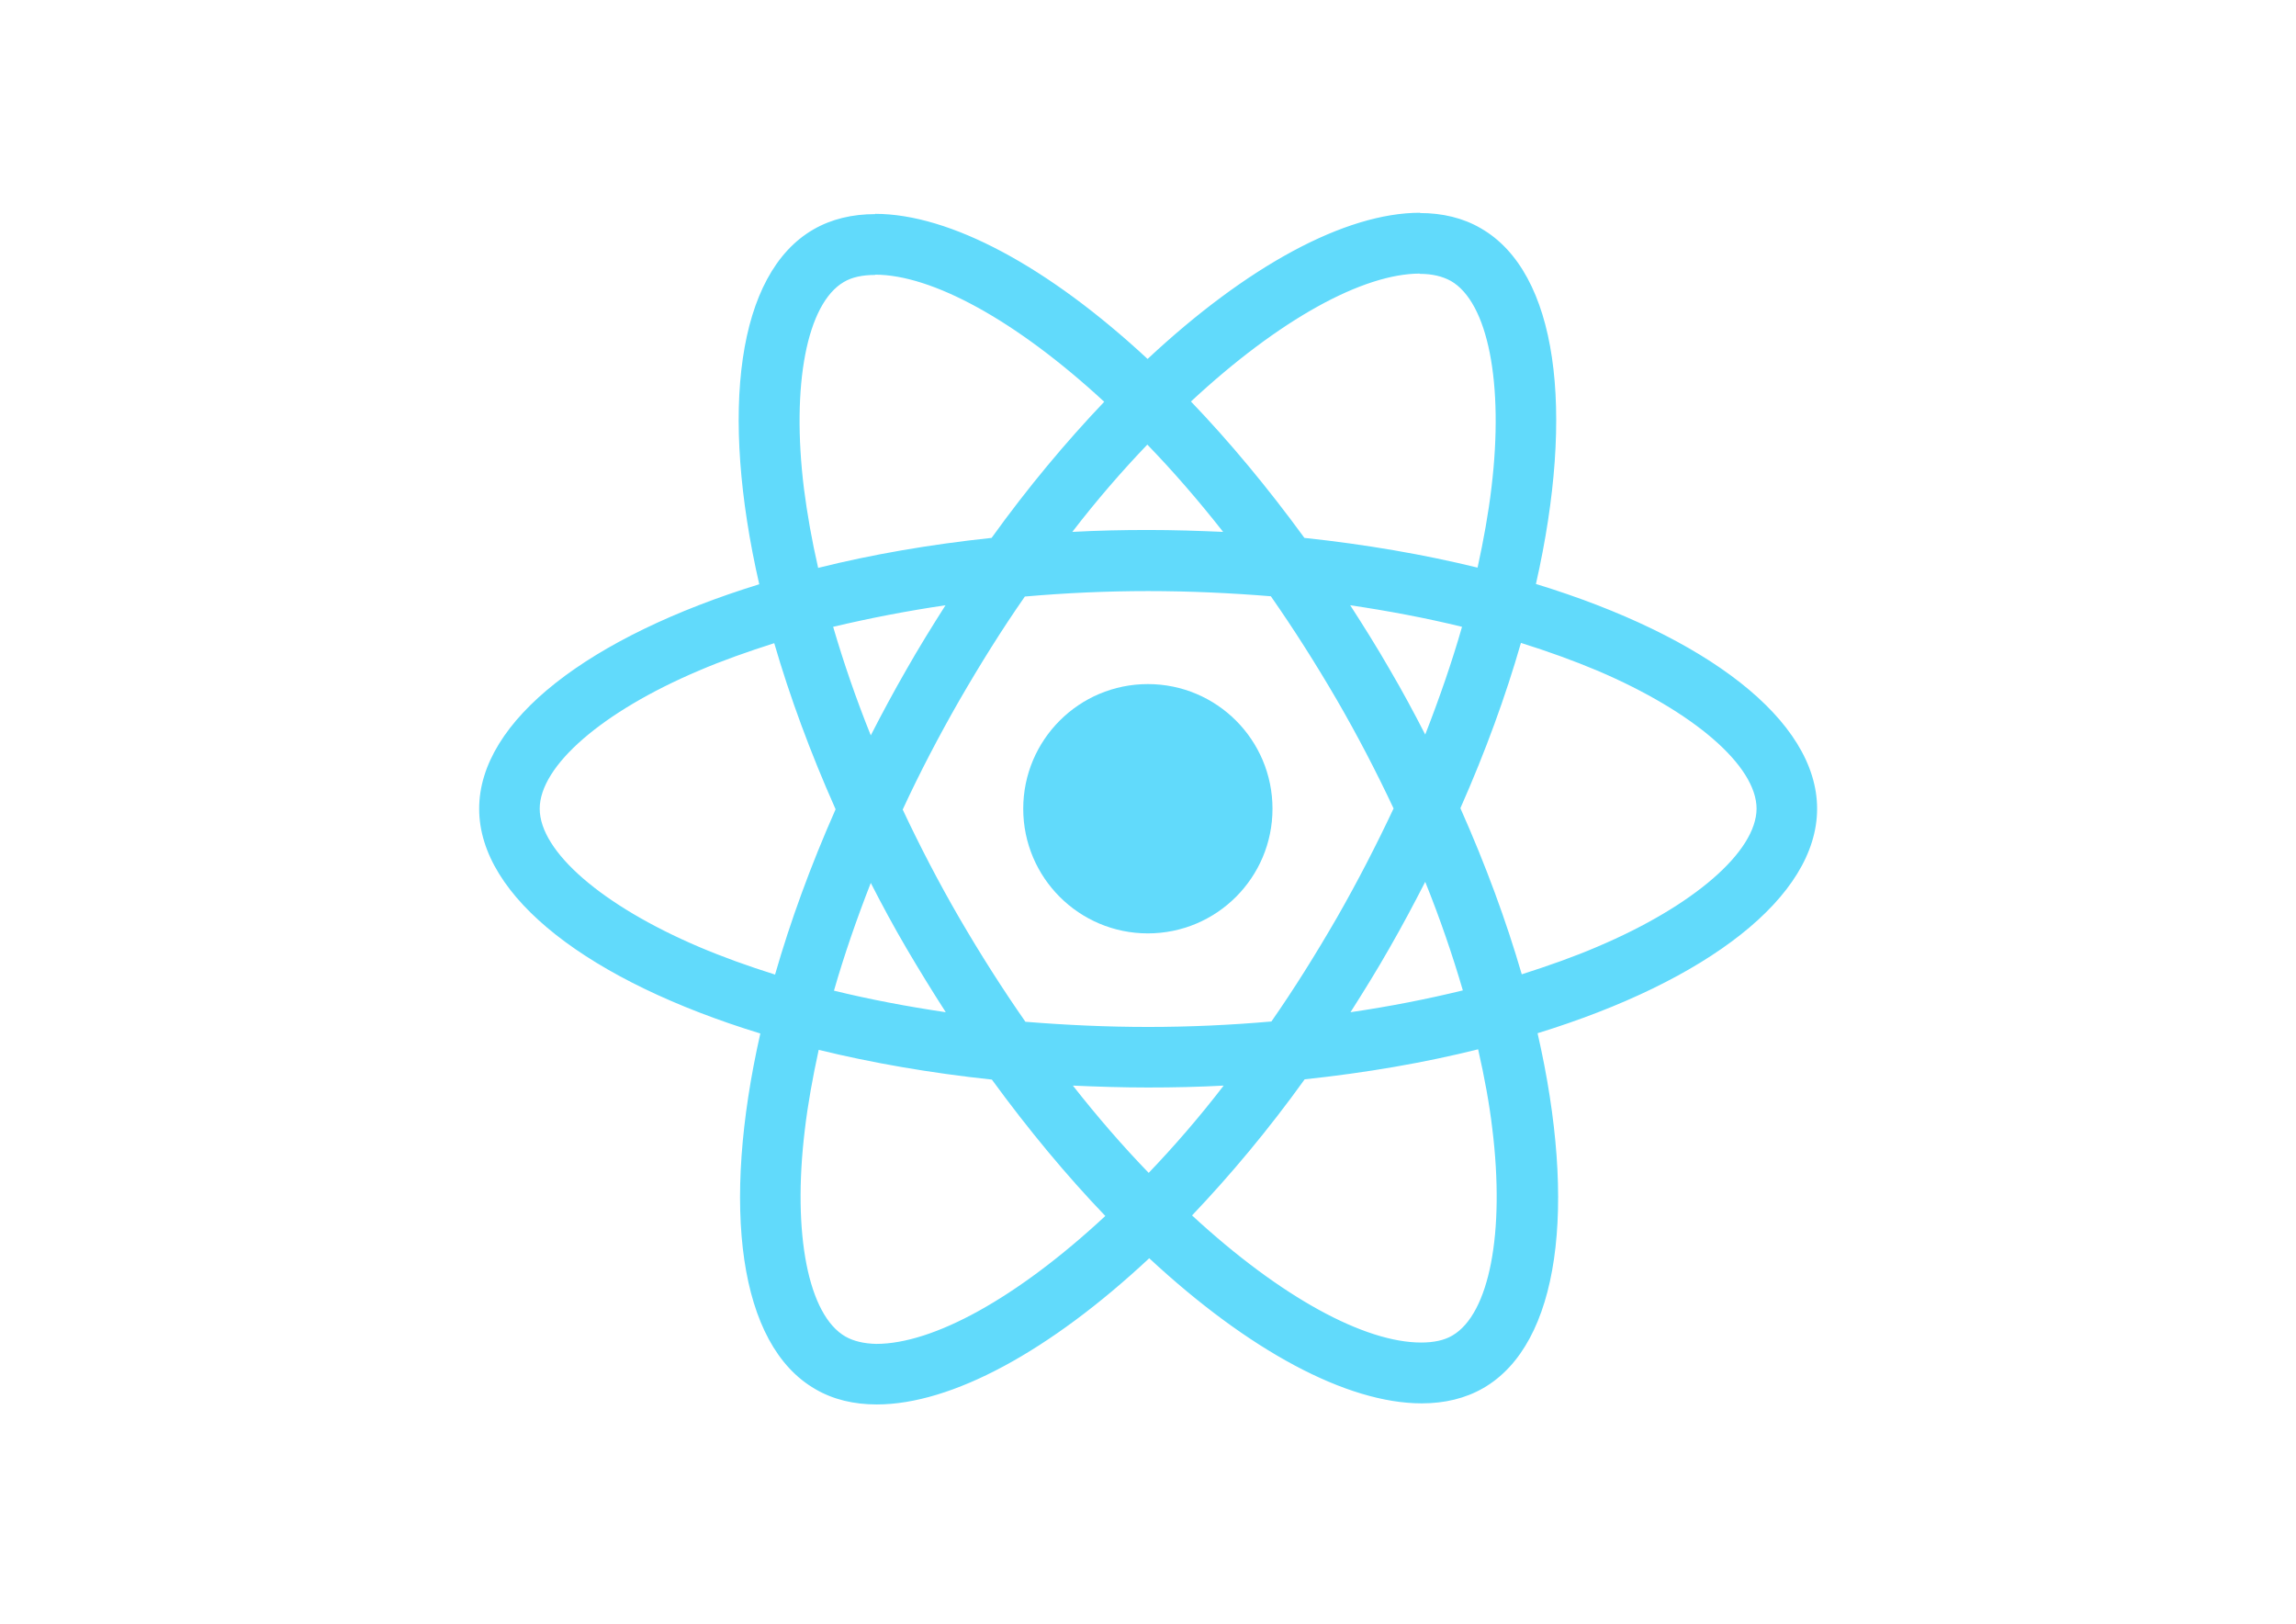
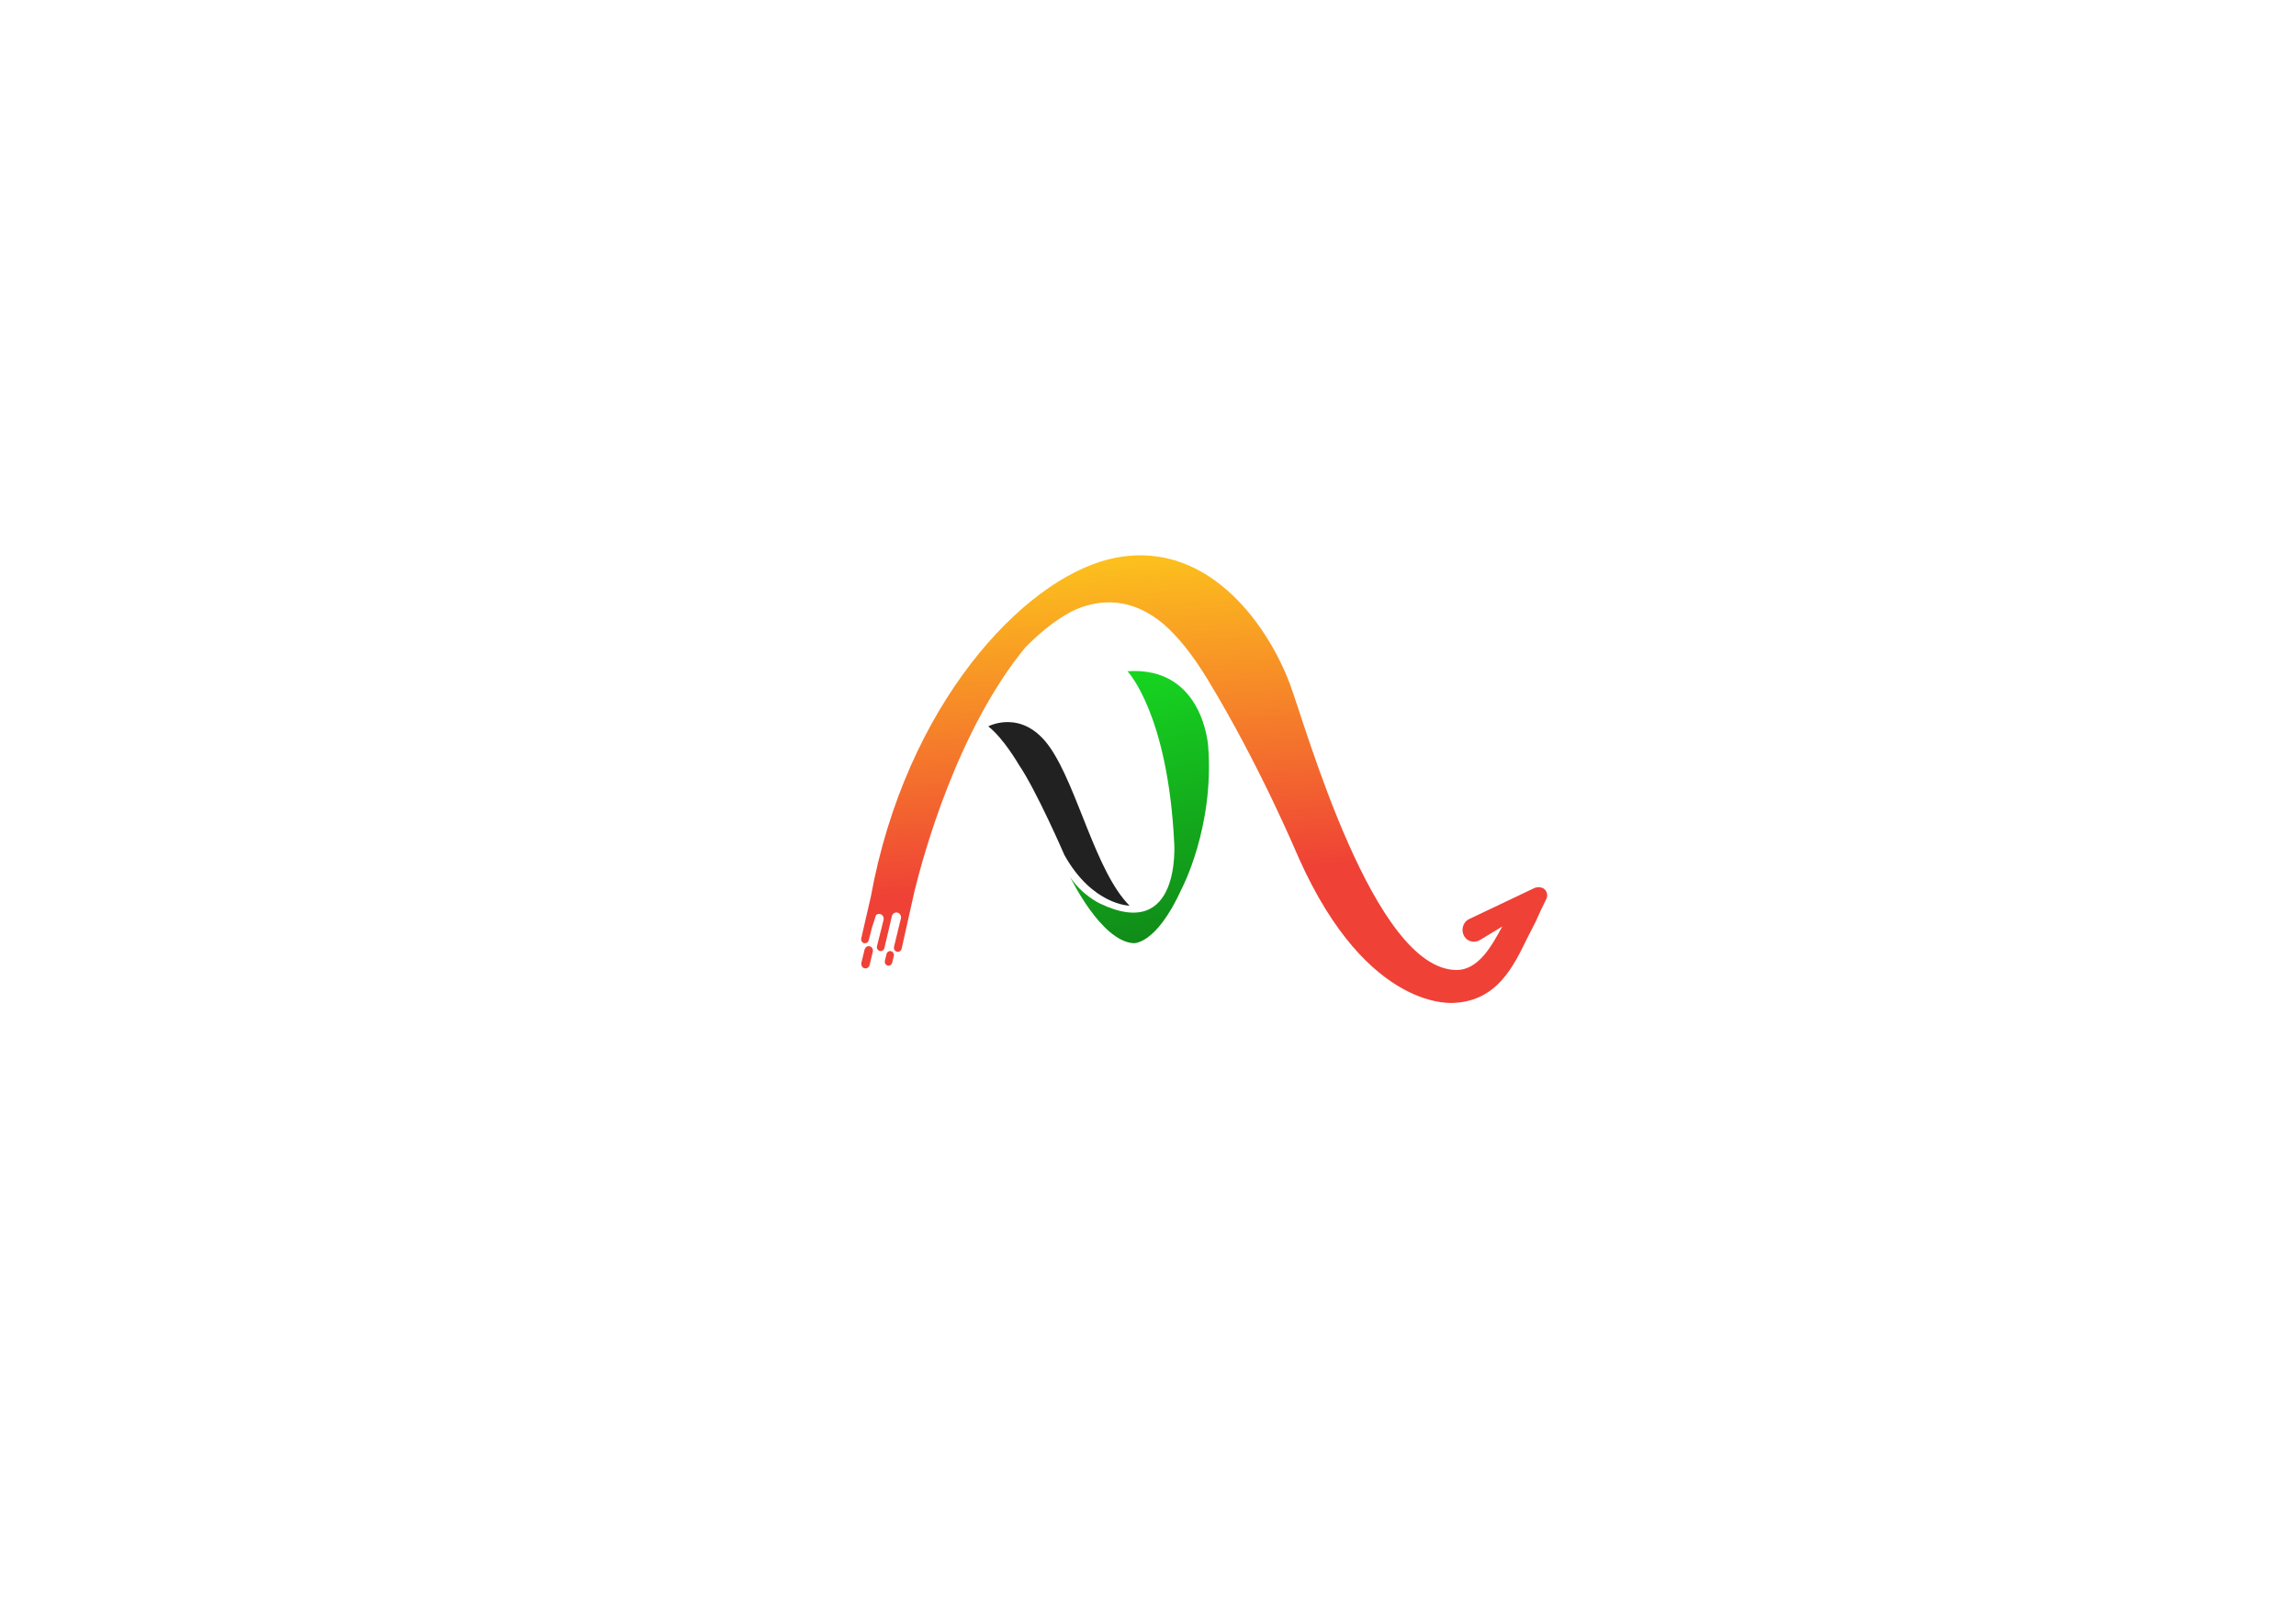
- <svg xmlns="http://www.w3.org/2000/svg" viewBox="0 0 841.9 595.3">
-   <g fill="#61DAFB">
-     <path d="M666.3 296.5c0-32.5-40.7-63.3-103.1-82.4 14.4-63.6 8-114.2-20.2-130.4-6.5-3.8-14.1-5.6-22.4-5.6v22.3c4.6 0 8.3.9 11.4 2.6 13.6 7.8 19.5 37.5 14.9 75.7-1.1 9.4-2.9 19.3-5.1 29.4-19.6-4.8-41-8.5-63.5-10.9-13.5-18.5-27.5-35.3-41.6-50 32.6-30.3 63.2-46.9 84-46.9V78c-27.5 0-63.5 19.6-99.9 53.6-36.4-33.8-72.4-53.2-99.9-53.2v22.3c20.7 0 51.4 16.5 84 46.6-14 14.7-28 31.4-41.3 49.9-22.6 2.4-44 6.1-63.6 11-2.3-10-4-19.7-5.2-29-4.7-38.2 1.1-67.9 14.6-75.8 3-1.8 6.9-2.6 11.5-2.6V78.5c-8.4 0-16 1.8-22.6 5.6-28.1 16.2-34.4 66.7-19.9 130.1-62.2 19.2-102.7 49.9-102.7 82.3 0 32.5 40.7 63.3 103.1 82.4-14.4 63.6-8 114.2 20.2 130.4 6.5 3.8 14.1 5.6 22.5 5.6 27.5 0 63.5-19.6 99.9-53.6 36.4 33.8 72.4 53.2 99.9 53.2 8.4 0 16-1.8 22.6-5.6 28.1-16.2 34.4-66.7 19.9-130.1 62-19.1 102.5-49.9 102.5-82.3zm-130.2-66.7c-3.7 12.9-8.3 26.2-13.5 39.5-4.1-8-8.4-16-13.1-24-4.6-8-9.5-15.8-14.4-23.4 14.2 2.1 27.9 4.7 41 7.9zm-45.8 106.5c-7.8 13.5-15.8 26.3-24.1 38.2-14.9 1.3-30 2-45.2 2-15.1 0-30.2-.7-45-1.9-8.3-11.9-16.4-24.6-24.2-38-7.6-13.1-14.5-26.4-20.8-39.8 6.2-13.4 13.2-26.8 20.7-39.9 7.8-13.5 15.8-26.3 24.1-38.2 14.9-1.3 30-2 45.2-2 15.1 0 30.2.7 45 1.9 8.3 11.9 16.4 24.6 24.2 38 7.6 13.1 14.5 26.4 20.8 39.8-6.3 13.4-13.2 26.8-20.7 39.9zm32.3-13c5.4 13.4 10 26.8 13.8 39.8-13.1 3.2-26.9 5.9-41.2 8 4.9-7.7 9.8-15.6 14.4-23.7 4.6-8 8.9-16.1 13-24.1zM421.2 430c-9.3-9.6-18.6-20.3-27.8-32 9 .4 18.2.7 27.5.7 9.4 0 18.7-.2 27.8-.7-9 11.7-18.3 22.4-27.5 32zm-74.4-58.9c-14.2-2.1-27.9-4.7-41-7.9 3.7-12.9 8.3-26.2 13.5-39.5 4.1 8 8.4 16 13.1 24 4.7 8 9.5 15.8 14.4 23.4zM420.7 163c9.3 9.6 18.6 20.3 27.8 32-9-.4-18.2-.7-27.5-.7-9.4 0-18.7.2-27.8.7 9-11.7 18.3-22.4 27.5-32zm-74 58.9c-4.9 7.7-9.8 15.6-14.4 23.7-4.6 8-8.9 16-13 24-5.4-13.4-10-26.8-13.8-39.8 13.1-3.1 26.9-5.8 41.2-7.9zm-90.5 125.2c-35.4-15.1-58.3-34.9-58.3-50.6 0-15.7 22.9-35.6 58.3-50.6 8.6-3.7 18-7 27.7-10.1 5.7 19.6 13.2 40 22.5 60.9-9.2 20.8-16.6 41.1-22.2 60.6-9.9-3.1-19.3-6.5-28-10.2zM310 490c-13.6-7.8-19.5-37.5-14.9-75.7 1.1-9.4 2.9-19.3 5.1-29.4 19.6 4.8 41 8.5 63.5 10.9 13.5 18.5 27.5 35.3 41.6 50-32.6 30.3-63.2 46.9-84 46.9-4.5-.1-8.3-1-11.3-2.7zm237.2-76.2c4.7 38.2-1.1 67.9-14.6 75.8-3 1.8-6.9 2.6-11.5 2.6-20.7 0-51.4-16.5-84-46.6 14-14.7 28-31.4 41.3-49.9 22.6-2.4 44-6.1 63.6-11 2.3 10.1 4.1 19.8 5.2 29.1zm38.5-66.7c-8.6 3.7-18 7-27.7 10.1-5.7-19.6-13.2-40-22.5-60.9 9.2-20.8 16.6-41.1 22.2-60.6 9.9 3.1 19.3 6.5 28.1 10.2 35.4 15.1 58.3 34.9 58.3 50.6-.1 15.7-23 35.6-58.4 50.6zM320.8 78.4z" />
-     <circle cx="420.9" cy="296.5" r="45.7" />
-     <path d="M520.5 78.1z" />
+ <svg xmlns="http://www.w3.org/2000/svg" version="1.1" id="Layer_1" x="0px" y="0px" viewBox="0 0 841.89 595.28" style="enable-background:new 0 0 841.89 595.28;" xml:space="preserve">
+   <style type="text/css">
+ 	.st0{fill:url(#SVGID_1_);}
+ 	.st1{fill:#212121;}
+ 	.st2{fill:url(#SVGID_00000167380630972161383680000016528995171188978339_);}
+ 	.st3{fill:url(#SVGID_00000011741280563216685990000008861109966999130787_);}
+ 	.st4{fill:url(#SVGID_00000129921790286415196370000002205152264754783147_);}
+ </style>
+   <g>
+     <linearGradient id="SVGID_1_" gradientUnits="userSpaceOnUse" x1="394.629" y1="194.43" x2="430.21" y2="352.317">
+       <stop offset="0" style="stop-color:#1AFF25" />
+       <stop offset="1" style="stop-color:#108418" />
+     </linearGradient>
+     <path class="st0" d="M413.42,246.09c0,0,14.8,15.38,17.13,62.89c0,0,2.73,36.66-27.26,22.25c0,0-6.75-3.16-10.9-9.75   c0,0,11.16,23.34,23.11,24.31c0,0,8.31,0.96,17.78-19.91c0,0,11.99-22.57,9.74-52.23C443.02,273.65,441.29,244.17,413.42,246.09z" />
+     <path class="st1" d="M414.17,332.03c0,0-13.59-0.14-23.88-18.57c0,0-10.22-23.63-16.79-33.23c0,0-5.53-9.59-11.12-13.93   c0,0,12.61-6.79,22.69,7.82C395.15,288.72,401.76,319.59,414.17,332.03z" />
+     <g>
+       <linearGradient id="SVGID_00000123434904809295277760000016208751530998159767_" gradientUnits="userSpaceOnUse" x1="314.147" y1="184.032" x2="324.525" y2="329.319">
+         <stop offset="0" style="stop-color:#FFDE17" />
+         <stop offset="1" style="stop-color:#EF4136" />
+       </linearGradient>
+       <path style="fill:url(#SVGID_00000123434904809295277760000016208751530998159767_);" d="M326.74,348.72    c-0.74-0.2-1.48,0.27-1.67,1.05l-0.59,2.44c-0.19,0.78,0.26,1.57,0.99,1.77c0.74,0.2,1.48-0.27,1.67-1.05l0.59-2.44    C327.91,349.71,327.47,348.92,326.74,348.72z" />
+       <linearGradient id="SVGID_00000108267583895645847280000016380196366114818443_" gradientUnits="userSpaceOnUse" x1="306.074" y1="184.609" x2="316.452" y2="329.895">
+         <stop offset="0" style="stop-color:#FFDE17" />
+         <stop offset="1" style="stop-color:#EF4136" />
+       </linearGradient>
+       <path style="fill:url(#SVGID_00000108267583895645847280000016380196366114818443_);" d="M318.92,346.92    c-0.07-0.02-0.14-0.03-0.22-0.04c-0.76-0.1-1.46,0.45-1.67,1.23l-1.16,4.78c-0.21,0.86,0.21,1.8,1.02,2.07    c0.86,0.28,1.75-0.25,1.97-1.16l1.18-4.87C320.26,348.05,319.75,347.15,318.92,346.92z" />
+       <linearGradient id="SVGID_00000180347409048815752760000011584907261970497416_" gradientUnits="userSpaceOnUse" x1="430.07" y1="175.752" x2="440.448" y2="321.038">
+         <stop offset="0" style="stop-color:#FFDE17" />
+         <stop offset="1" style="stop-color:#EF4136" />
+       </linearGradient>
+       <path style="fill:url(#SVGID_00000180347409048815752760000011584907261970497416_);" d="M565.52,325.51    c-0.01,0-0.02-0.01-0.03-0.01c-1.13-0.42-2.38-0.29-3.43,0.34l-23.7,11.27c-2.05,1.25-2.72,4.07-1.42,6.2    c1.22,2,3.8,2.48,5.76,1.3l8.16-4.95c-3.71,6.74-8.55,15.95-16.78,15.95c-30.44,0-55.24-89.23-61.08-104.78    c-8.54-22.76-31.33-54.23-66.14-45.86c-31.83,7.65-74.75,53.45-87.58,123.94l-3.48,15.09c-0.17,0.76,0.24,1.55,0.95,1.76    c0.73,0.22,1.31-0.26,1.31-0.26c0.22-0.19,0.4-0.45,0.48-0.77l1.23-4.78c0.44-1.37,0.92-2.86,1.46-4.47    c0.43-0.39,1.04-0.55,1.63-0.34c0.85,0.3,1.34,1.24,1.11,2.16l-2.39,9.54c-0.2,0.78,0.24,1.59,0.98,1.8    c0.76,0.22,1.54-0.26,1.73-1.07l2.74-11.68c0.22-0.95,1.13-1.54,2.03-1.32c0.93,0.23,1.51,1.22,1.27,2.2l-2.51,10.29    c-0.2,0.83,0.28,1.67,1.08,1.86c0.77,0.19,1.54-0.33,1.72-1.14l4.65-20.83c3.3-13.56,15.81-59.34,40.76-89.69v0    c6.46-6.51,12.66-11.19,18.66-13.93c8.97-3.7,20.3-4.34,31.95,5.45c5.36,4.66,10.67,11.3,15.99,20.03    c19.56,32.1,33.16,64.85,33.65,65.86c25.52,57,57.17,52.98,57.17,52.98c15.59-0.89,21.55-13.44,26.55-23.7l3.05-5.95c0,0,0,0,0,0    h0l1.98-4.37l2-4.12C567.76,327.99,567.06,326.08,565.52,325.51z" />
+     </g>
  </g>
</svg>
